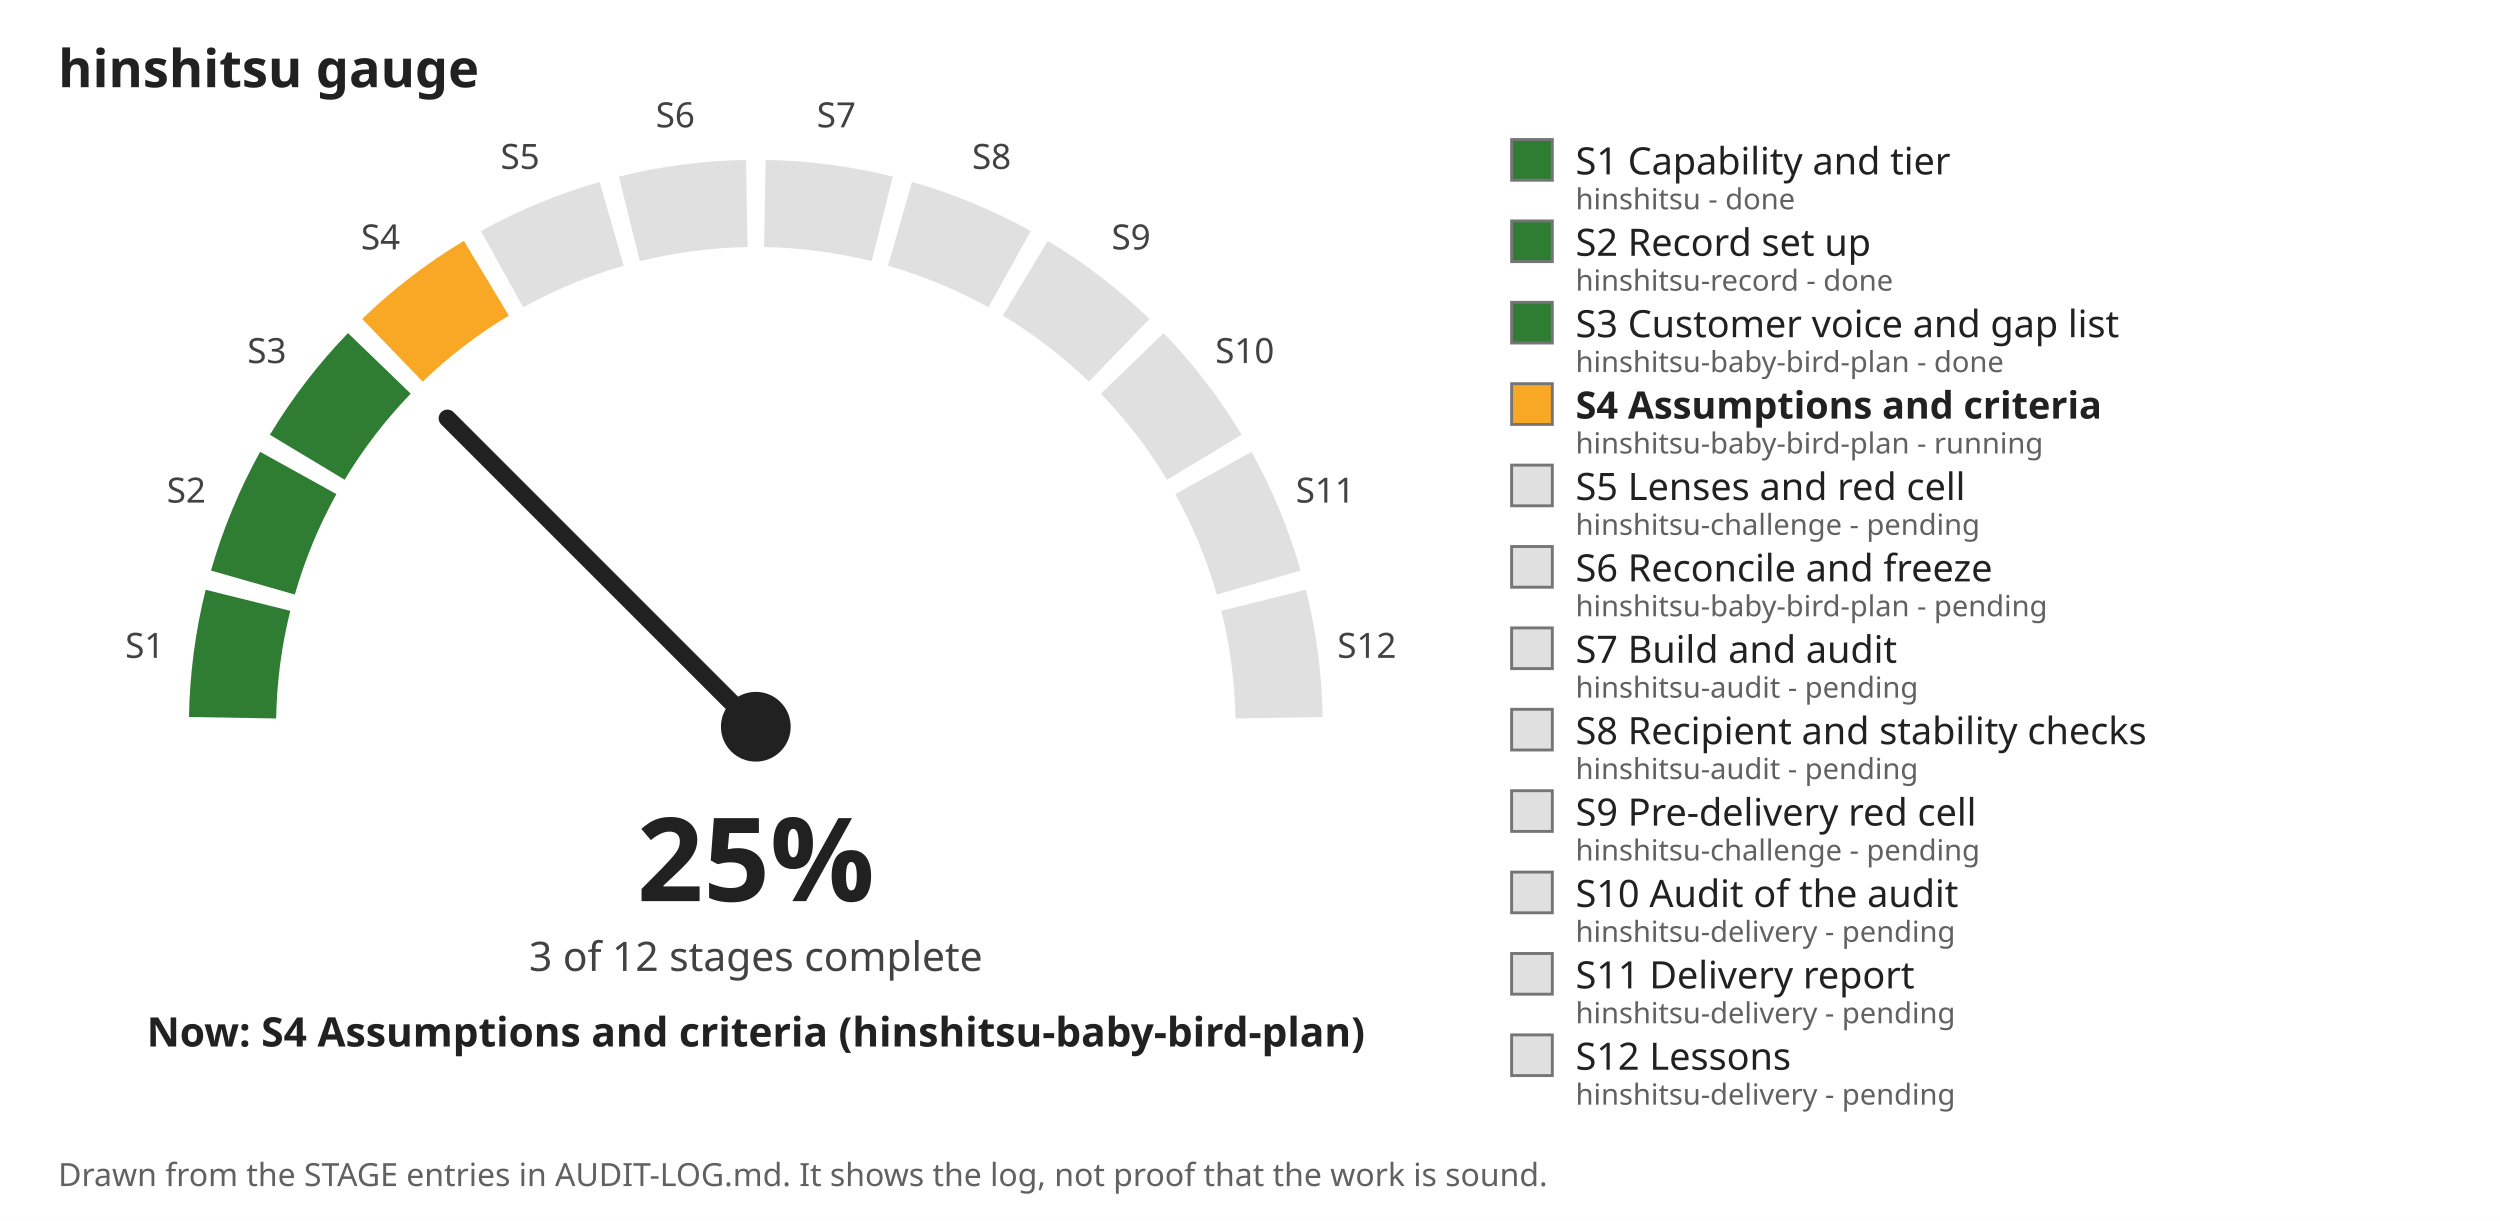
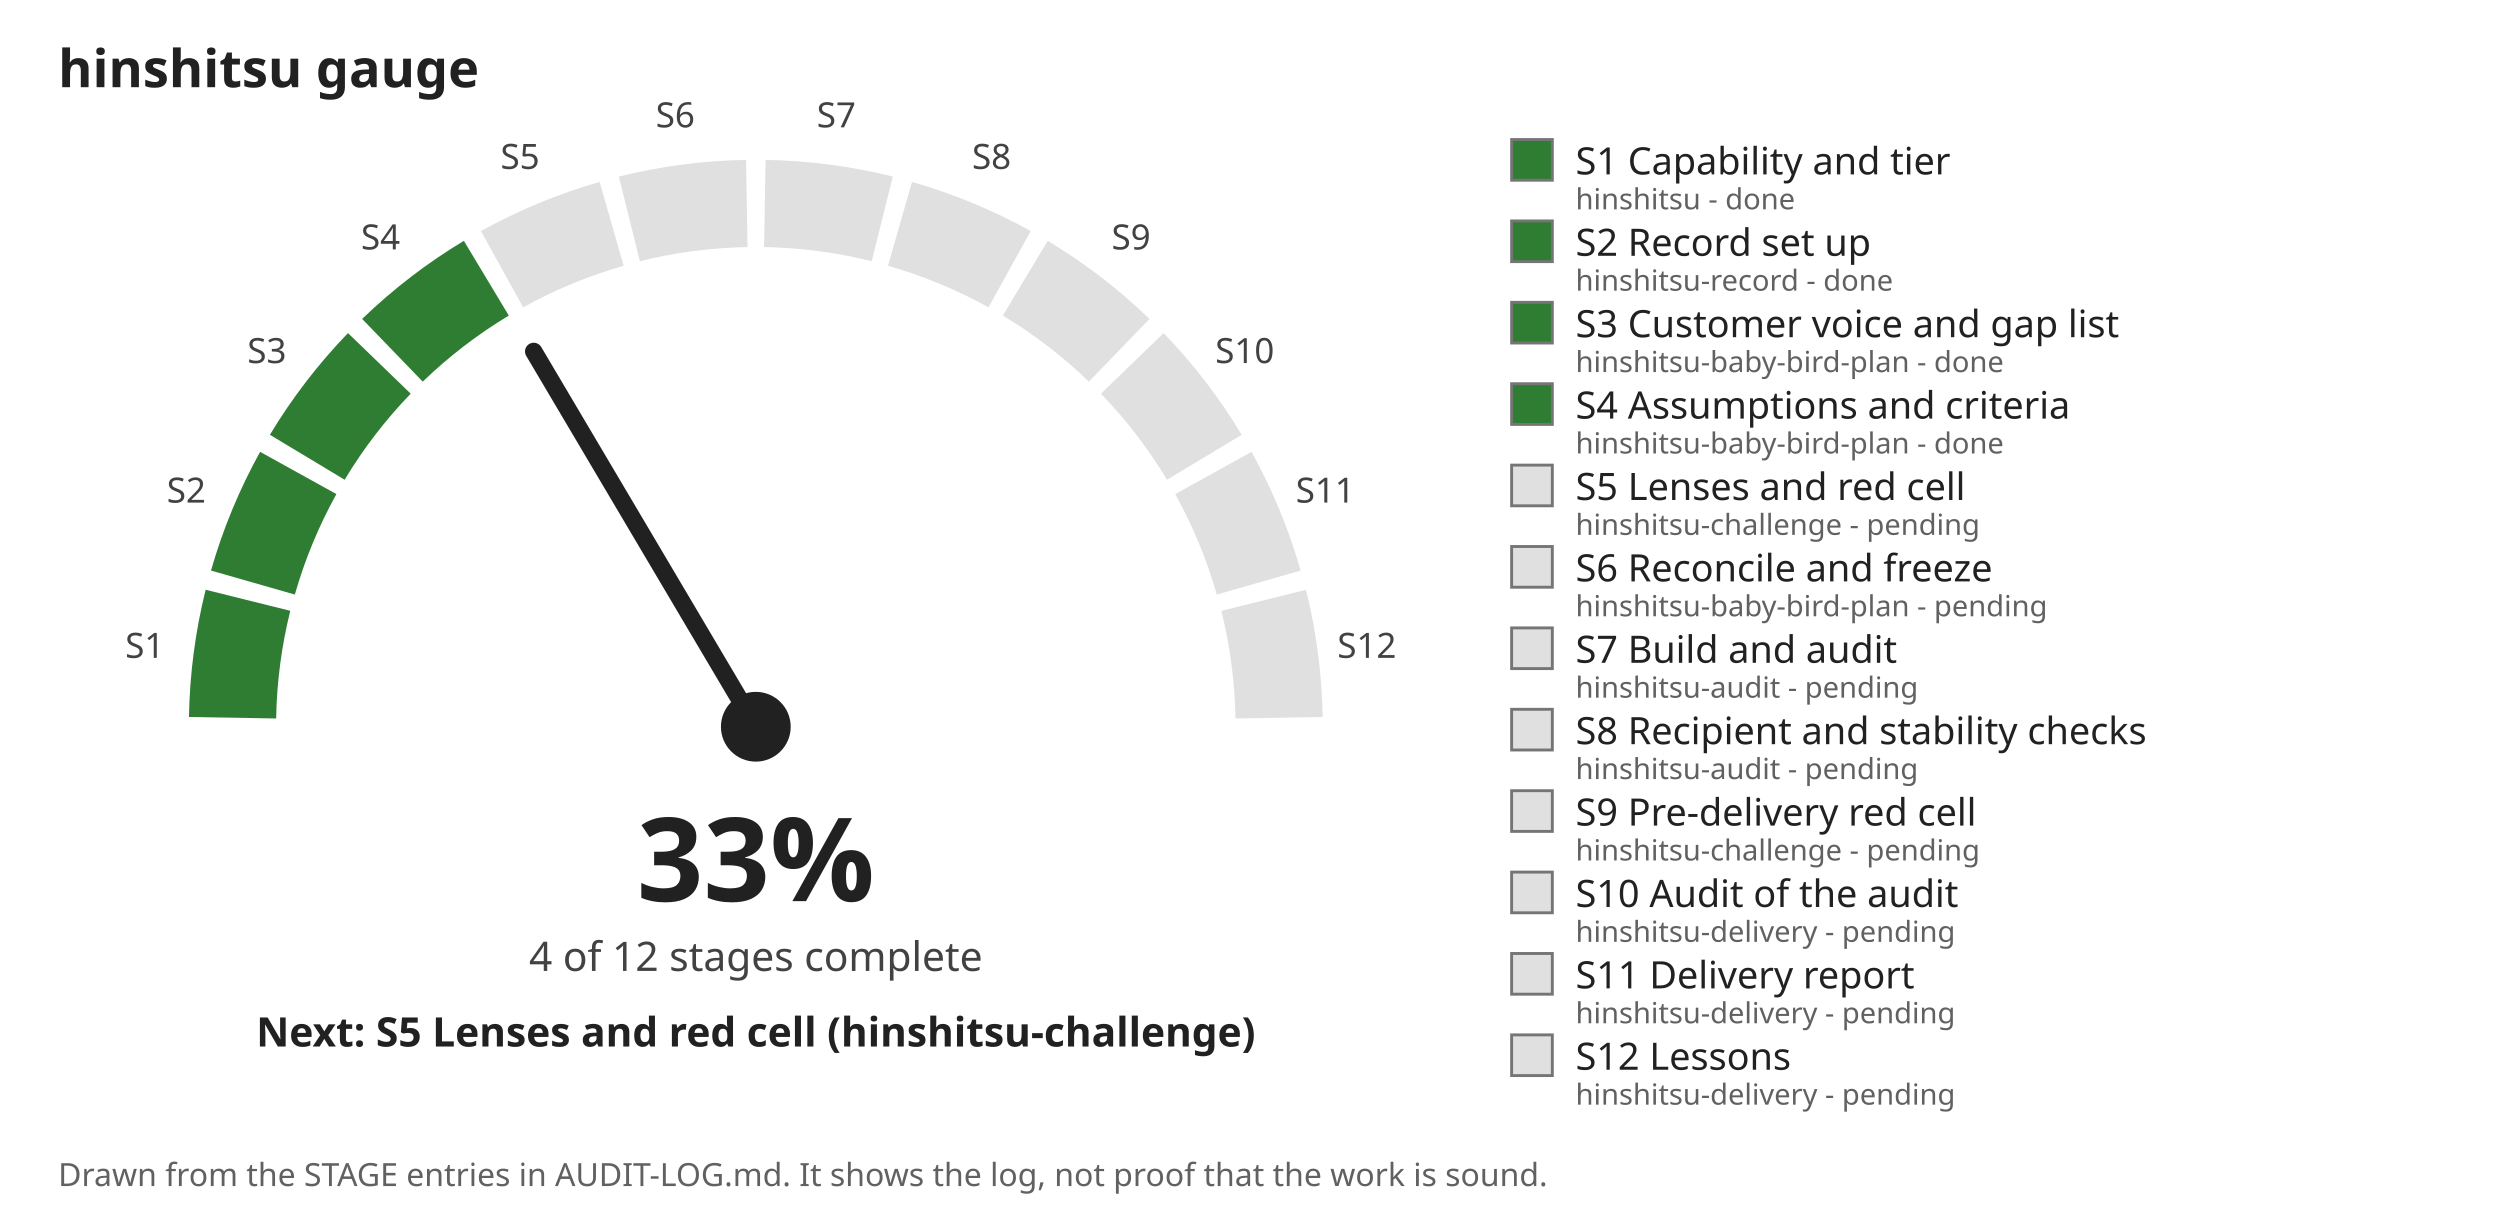
- <svg xmlns="http://www.w3.org/2000/svg" viewBox="0 0 860 420" width="860" height="420" role="img" aria-label="hinshitsu gauge: 25 percent, 3 of 12 stages complete">
+ <svg xmlns="http://www.w3.org/2000/svg" viewBox="0 0 860 420" width="860" height="420" role="img" aria-label="hinshitsu gauge: 33 percent, 4 of 12 stages complete">
  <rect width="860" height="420" fill="#ffffff" />
  <text x="20" y="30" font-family="sans-serif" font-size="18" font-weight="bold" fill="#212121">hinshitsu gauge</text>
  <path d="M 80.0 246.9 A 180 180 0 0 1 85.3 206.5" fill="none" stroke="#2e7d32" stroke-width="30" />
  <text x="49.8" y="226.3" font-family="sans-serif" font-size="12" text-anchor="middle" fill="#424242">S1</text>
  <path d="M 87.0 200.4 A 180 180 0 0 1 102.6 162.7" fill="none" stroke="#2e7d32" stroke-width="30" />
  <text x="64.1" y="172.9" font-family="sans-serif" font-size="12" text-anchor="middle" fill="#424242">S2</text>
  <path d="M 105.7 157.3 A 180 180 0 0 1 130.5 125.0" fill="none" stroke="#2e7d32" stroke-width="30" />
  <text x="91.8" y="124.9" font-family="sans-serif" font-size="12" text-anchor="middle" fill="#424242">S3</text>
-   <path d="M 135.0 120.5 A 180 180 0 0 1 167.3 95.7" fill="none" stroke="#f9a825" stroke-width="30" />
+   <path d="M 135.0 120.5 A 180 180 0 0 1 167.3 95.7" fill="none" stroke="#2e7d32" stroke-width="30" />
  <text x="130.9" y="85.8" font-family="sans-serif" font-size="12" text-anchor="middle" fill="#424242">S4</text>
  <path d="M 172.7 92.6 A 180 180 0 0 1 210.4 77.0" fill="none" stroke="#e0e0e0" stroke-width="30" />
  <text x="178.9" y="58.1" font-family="sans-serif" font-size="12" text-anchor="middle" fill="#424242">S5</text>
  <path d="M 216.5 75.3 A 180 180 0 0 1 256.9 70.0" fill="none" stroke="#e0e0e0" stroke-width="30" />
  <text x="232.3" y="43.8" font-family="sans-serif" font-size="12" text-anchor="middle" fill="#424242">S6</text>
  <path d="M 263.1 70.0 A 180 180 0 0 1 303.5 75.3" fill="none" stroke="#e0e0e0" stroke-width="30" />
  <text x="287.7" y="43.8" font-family="sans-serif" font-size="12" text-anchor="middle" fill="#424242">S7</text>
  <path d="M 309.6 77.0 A 180 180 0 0 1 347.3 92.6" fill="none" stroke="#e0e0e0" stroke-width="30" />
  <text x="341.1" y="58.1" font-family="sans-serif" font-size="12" text-anchor="middle" fill="#424242">S8</text>
  <path d="M 352.7 95.7 A 180 180 0 0 1 385.0 120.5" fill="none" stroke="#e0e0e0" stroke-width="30" />
  <text x="389.1" y="85.8" font-family="sans-serif" font-size="12" text-anchor="middle" fill="#424242">S9</text>
  <path d="M 389.5 125.0 A 180 180 0 0 1 414.3 157.3" fill="none" stroke="#e0e0e0" stroke-width="30" />
  <text x="428.2" y="124.9" font-family="sans-serif" font-size="12" text-anchor="middle" fill="#424242">S10</text>
  <path d="M 417.4 162.7 A 180 180 0 0 1 433.0 200.4" fill="none" stroke="#e0e0e0" stroke-width="30" />
  <text x="455.9" y="172.9" font-family="sans-serif" font-size="12" text-anchor="middle" fill="#424242">S11</text>
  <path d="M 434.7 206.5 A 180 180 0 0 1 440.0 246.9" fill="none" stroke="#e0e0e0" stroke-width="30" />
  <text x="470.2" y="226.3" font-family="sans-serif" font-size="12" text-anchor="middle" fill="#424242">S12</text>
-   <line x1="260.0" y1="250.0" x2="153.9" y2="143.9" stroke="#212121" stroke-width="6" stroke-linecap="round" />
+   <line x1="260.0" y1="250.0" x2="183.6" y2="120.9" stroke="#212121" stroke-width="6" stroke-linecap="round" />
  <circle cx="260.0" cy="250.0" r="12" fill="#212121" />
-   <text x="260.0" y="310.0" font-family="sans-serif" font-size="40" font-weight="bold" text-anchor="middle" fill="#212121">25%</text>
-   <text x="260.0" y="334.0" font-family="sans-serif" font-size="14" text-anchor="middle" fill="#424242">3 of 12 stages complete</text>
-   <text x="260.0" y="360.0" font-family="sans-serif" font-size="14" font-weight="bold" text-anchor="middle" fill="#212121">Now: S4 Assumptions and criteria (hinshitsu-baby-bird-plan)</text>
+   <text x="260.0" y="310.0" font-family="sans-serif" font-size="40" font-weight="bold" text-anchor="middle" fill="#212121">33%</text>
+   <text x="260.0" y="334.0" font-family="sans-serif" font-size="14" text-anchor="middle" fill="#424242">4 of 12 stages complete</text>
+   <text x="260.0" y="360.0" font-family="sans-serif" font-size="14" font-weight="bold" text-anchor="middle" fill="#212121">Next: S5 Lenses and red cell (hinshitsu-challenge)</text>
  <rect x="520" y="48" width="14" height="14" fill="#2e7d32" stroke="#757575" />
  <text x="542" y="60" font-family="sans-serif" font-size="13" font-weight="normal" fill="#212121">S1 Capability and tier</text>
  <text x="542" y="72" font-family="sans-serif" font-size="10" fill="#616161">hinshitsu - done</text>
  <rect x="520" y="76" width="14" height="14" fill="#2e7d32" stroke="#757575" />
  <text x="542" y="88" font-family="sans-serif" font-size="13" font-weight="normal" fill="#212121">S2 Record set up</text>
  <text x="542" y="100" font-family="sans-serif" font-size="10" fill="#616161">hinshitsu-record - done</text>
  <rect x="520" y="104" width="14" height="14" fill="#2e7d32" stroke="#757575" />
  <text x="542" y="116" font-family="sans-serif" font-size="13" font-weight="normal" fill="#212121">S3 Customer voice and gap list</text>
  <text x="542" y="128" font-family="sans-serif" font-size="10" fill="#616161">hinshitsu-baby-bird-plan - done</text>
-   <rect x="520" y="132" width="14" height="14" fill="#f9a825" stroke="#757575" />
-   <text x="542" y="144" font-family="sans-serif" font-size="13" font-weight="bold" fill="#212121">S4 Assumptions and criteria</text>
-   <text x="542" y="156" font-family="sans-serif" font-size="10" fill="#616161">hinshitsu-baby-bird-plan - running</text>
+   <rect x="520" y="132" width="14" height="14" fill="#2e7d32" stroke="#757575" />
+   <text x="542" y="144" font-family="sans-serif" font-size="13" font-weight="normal" fill="#212121">S4 Assumptions and criteria</text>
+   <text x="542" y="156" font-family="sans-serif" font-size="10" fill="#616161">hinshitsu-baby-bird-plan - done</text>
  <rect x="520" y="160" width="14" height="14" fill="#e0e0e0" stroke="#757575" />
  <text x="542" y="172" font-family="sans-serif" font-size="13" font-weight="normal" fill="#212121">S5 Lenses and red cell</text>
  <text x="542" y="184" font-family="sans-serif" font-size="10" fill="#616161">hinshitsu-challenge - pending</text>
  <rect x="520" y="188" width="14" height="14" fill="#e0e0e0" stroke="#757575" />
  <text x="542" y="200" font-family="sans-serif" font-size="13" font-weight="normal" fill="#212121">S6 Reconcile and freeze</text>
  <text x="542" y="212" font-family="sans-serif" font-size="10" fill="#616161">hinshitsu-baby-bird-plan - pending</text>
  <rect x="520" y="216" width="14" height="14" fill="#e0e0e0" stroke="#757575" />
  <text x="542" y="228" font-family="sans-serif" font-size="13" font-weight="normal" fill="#212121">S7 Build and audit</text>
  <text x="542" y="240" font-family="sans-serif" font-size="10" fill="#616161">hinshitsu-audit - pending</text>
  <rect x="520" y="244" width="14" height="14" fill="#e0e0e0" stroke="#757575" />
  <text x="542" y="256" font-family="sans-serif" font-size="13" font-weight="normal" fill="#212121">S8 Recipient and stability checks</text>
  <text x="542" y="268" font-family="sans-serif" font-size="10" fill="#616161">hinshitsu-audit - pending</text>
  <rect x="520" y="272" width="14" height="14" fill="#e0e0e0" stroke="#757575" />
  <text x="542" y="284" font-family="sans-serif" font-size="13" font-weight="normal" fill="#212121">S9 Pre-delivery red cell</text>
  <text x="542" y="296" font-family="sans-serif" font-size="10" fill="#616161">hinshitsu-challenge - pending</text>
  <rect x="520" y="300" width="14" height="14" fill="#e0e0e0" stroke="#757575" />
  <text x="542" y="312" font-family="sans-serif" font-size="13" font-weight="normal" fill="#212121">S10 Audit of the audit</text>
  <text x="542" y="324" font-family="sans-serif" font-size="10" fill="#616161">hinshitsu-delivery - pending</text>
  <rect x="520" y="328" width="14" height="14" fill="#e0e0e0" stroke="#757575" />
  <text x="542" y="340" font-family="sans-serif" font-size="13" font-weight="normal" fill="#212121">S11 Delivery report</text>
  <text x="542" y="352" font-family="sans-serif" font-size="10" fill="#616161">hinshitsu-delivery - pending</text>
  <rect x="520" y="356" width="14" height="14" fill="#e0e0e0" stroke="#757575" />
  <text x="542" y="368" font-family="sans-serif" font-size="13" font-weight="normal" fill="#212121">S12 Lessons</text>
  <text x="542" y="380" font-family="sans-serif" font-size="10" fill="#616161">hinshitsu-delivery - pending</text>
  <text x="20" y="408" font-family="sans-serif" font-size="11" fill="#616161">Drawn from the STAGE entries in AUDIT-LOG.md. It shows the log, not proof that the work is sound.</text>
</svg>
